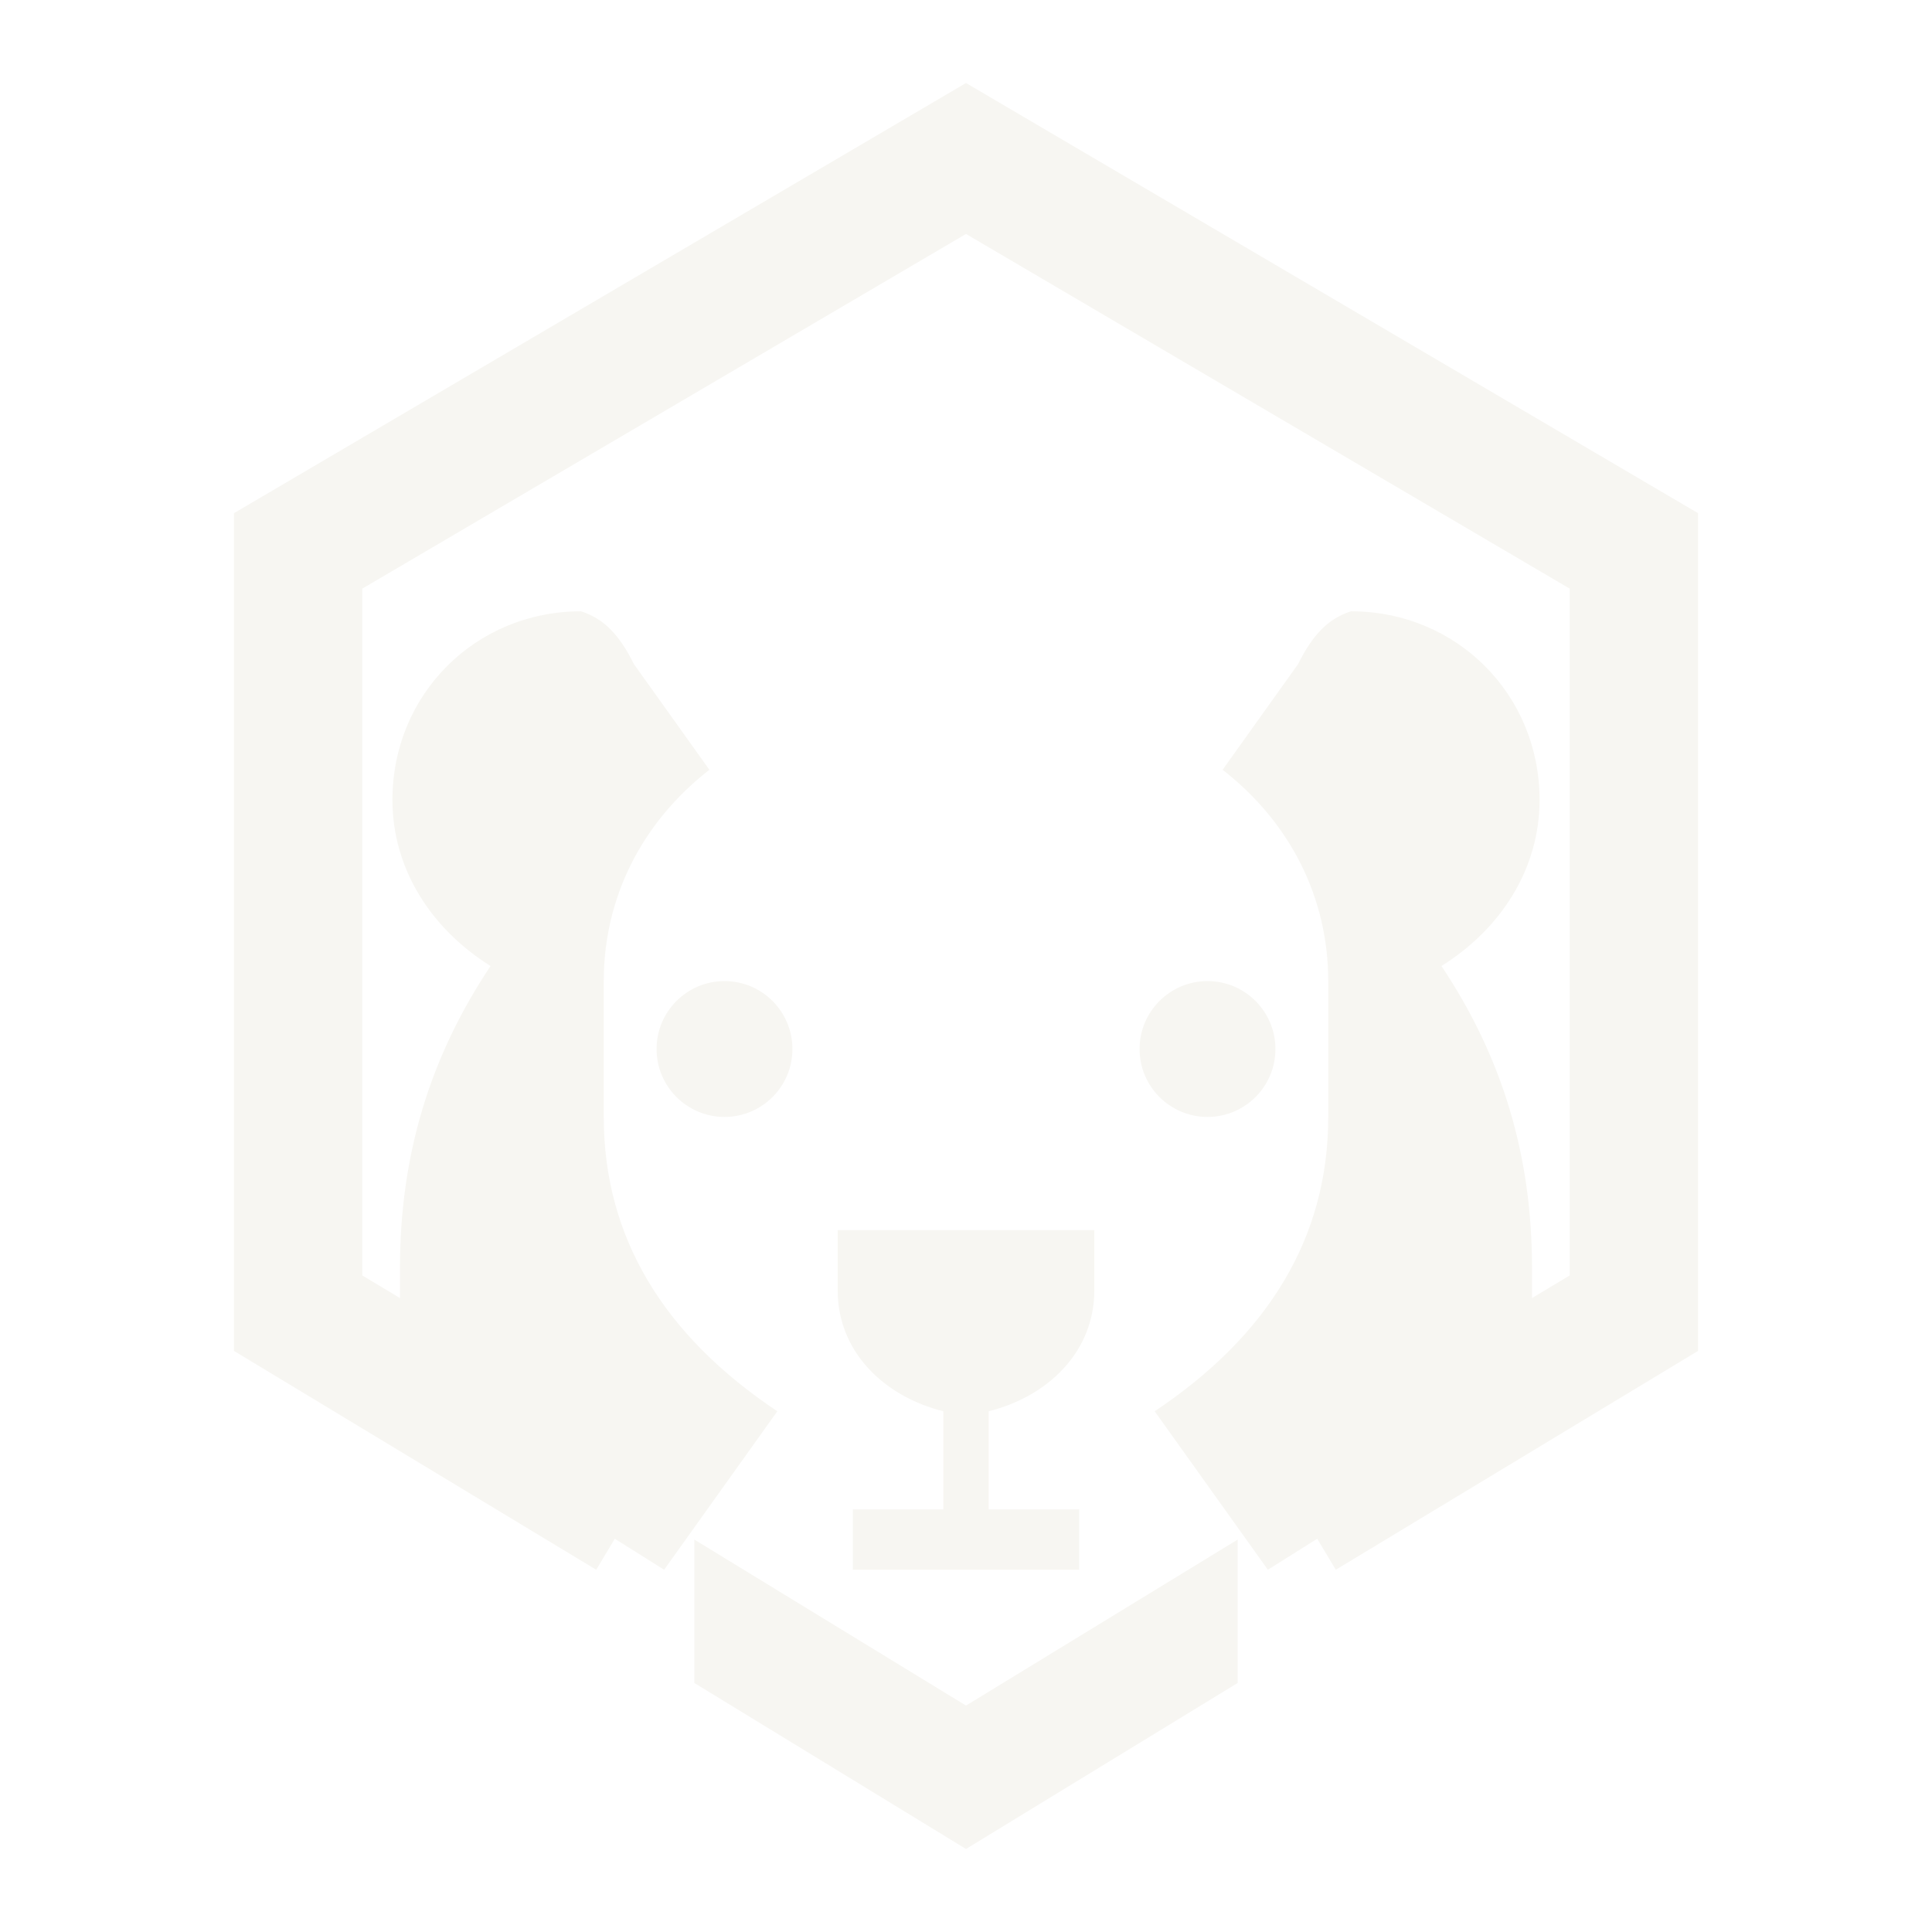
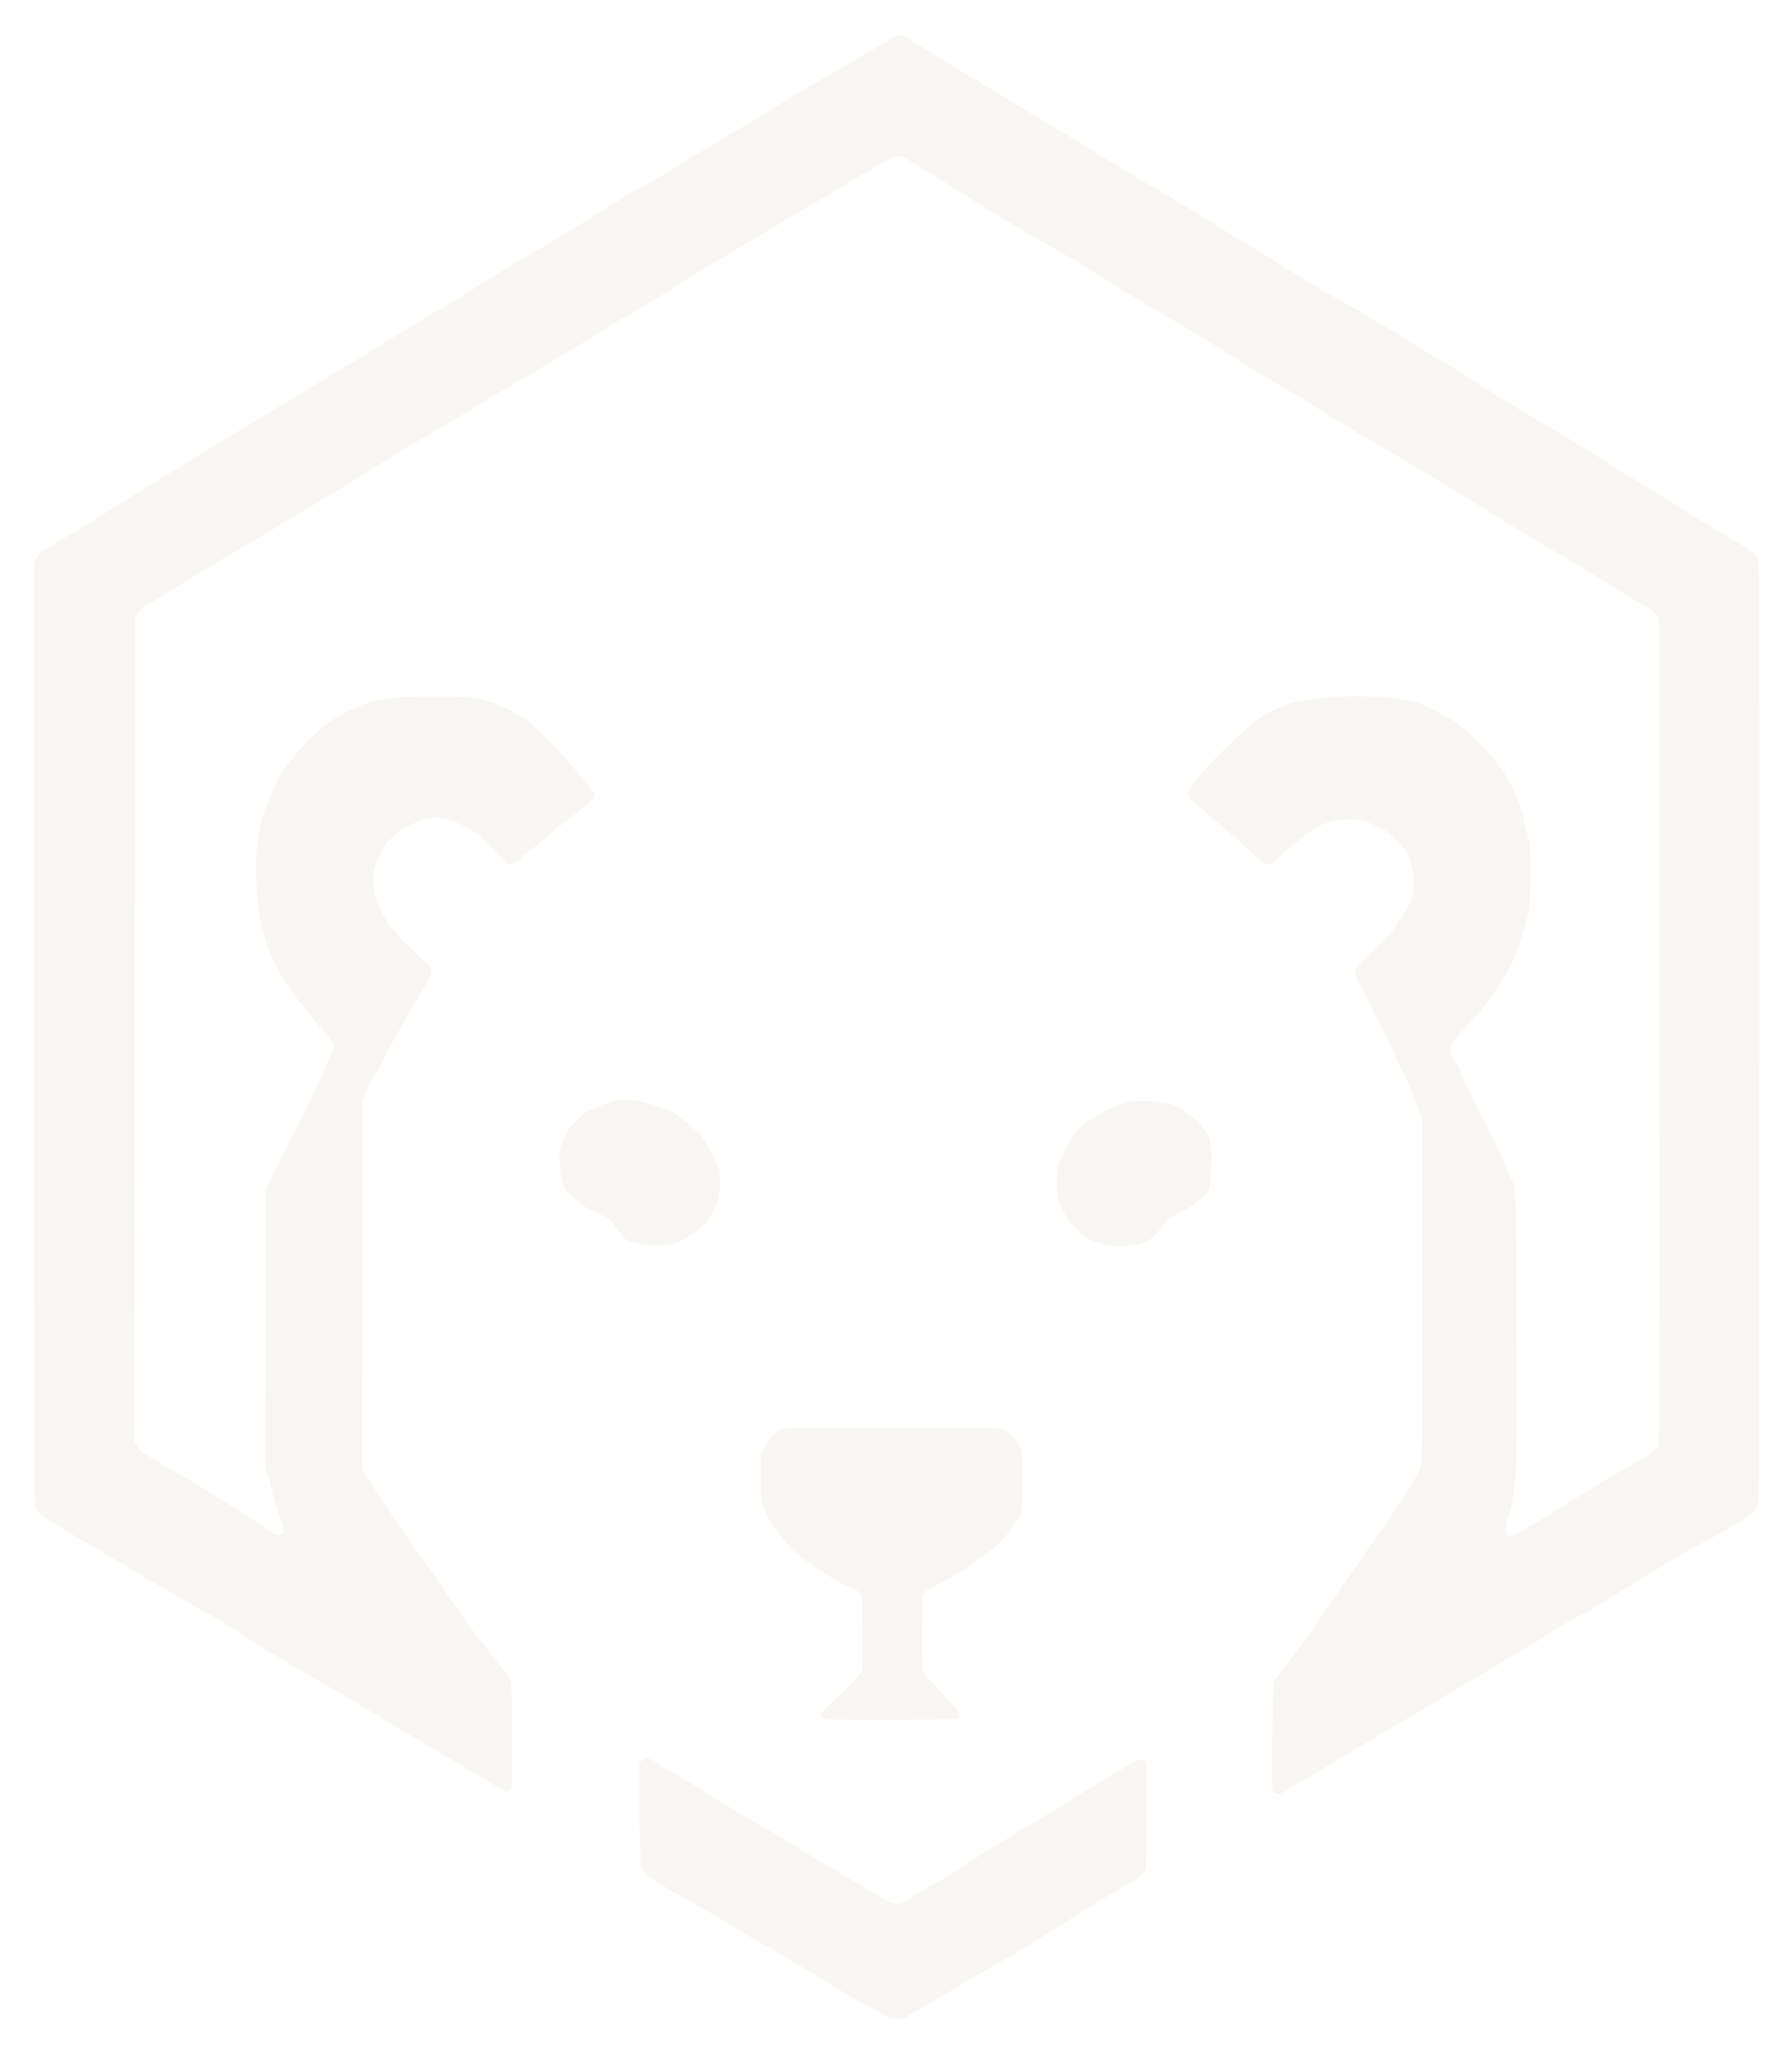
- <svg xmlns="http://www.w3.org/2000/svg" viewBox="0 0 256 256" role="img" aria-labelledby="title">
-   <g fill="#F7F6F2">
-     <path d="M128 11 31 68v111l48 29 9-15-40-24V78l80-47 80 47v91l-40 24 9 15 48-29V68L128 11Z" />
-     <path d="M77 81c-14 0-25 11-25 25 0 9 5 17 13 22-8 12-12 25-12 40v18l35 22 15-21c-15-10-23-23-23-39v-18c0-11 5-21 14-28l-10-14c-2-4-4-6-7-7Zm102 0c14 0 25 11 25 25 0 9-5 17-13 22 8 12 12 25 12 40v18l-35 22-15-21c15-10 23-23 23-39v-18c0-11-5-21-14-28l10-14c2-4 4-6 7-7Z" />
-     <circle cx="96" cy="139" r="9" />
-     <circle cx="160" cy="139" r="9" />
-     <path d="M111 163h34v8c0 8-6 14-14 16v13h12v8h-30v-8h12v-13c-8-2-14-8-14-16v-8Z" />
-     <path d="m92 204 36 22 36-22v19l-36 22-36-22v-19Z" />
+ <svg xmlns="http://www.w3.org/2000/svg" viewBox="0 0 231 264" role="img" aria-labelledby="title" color="#F7F6F2">
+   <g transform="scale(.125)">
+     <path d="M 925 37.373 C 923.075 38.081, 913.625 43.307, 904 48.988 C 894.375 54.669, 883.469 61.008, 879.765 63.074 C 876.061 65.141, 871.837 67.769, 870.380 68.916 C 868.923 70.062, 867.183 71, 866.513 71 C 865.844 71, 862.217 73.022, 858.454 75.494 C 854.690 77.966, 850.686 80.278, 849.556 80.631 C 848.425 80.985, 845.700 82.502, 843.500 84.002 C 841.300 85.503, 837.090 87.948, 834.144 89.436 C 831.198 90.924, 826.968 93.460, 824.744 95.071 C 822.520 96.682, 820.315 98, 819.845 98 C 819.375 98, 812.580 102.116, 804.745 107.146 C 796.910 112.176, 788.025 117.739, 785 119.508 C 772.210 126.989, 767.236 129.985, 762.761 132.906 C 760.154 134.608, 757.634 136, 757.161 136 C 756.687 136, 754.328 137.463, 751.917 139.250 C 749.507 141.037, 744.970 143.850, 741.835 145.500 C 738.700 147.150, 733.824 149.850, 731.001 151.500 C 723.029 156.158, 690.910 175.896, 687 178.539 C 683.607 180.833, 678.667 183.617, 663 192.063 C 649.953 199.097, 641.600 204.029, 639.517 205.927 C 638.408 206.939, 635.925 208.552, 634 209.513 C 632.075 210.474, 626.684 213.760, 622.020 216.816 C 617.357 219.871, 606.557 226.546, 598.020 231.648 C 573.889 246.073, 570.339 248.236, 564.218 252.248 C 561.073 254.309, 558.004 255.996, 557.398 255.998 C 556.792 255.999, 553.213 258.025, 549.445 260.500 C 545.677 262.975, 542.102 265, 541.500 265 C 540.898 265, 537.277 266.994, 533.453 269.431 C 529.629 271.868, 524.025 275.420, 521 277.325 C 517.975 279.229, 511 283.672, 505.500 287.198 C 500 290.723, 491.225 296.241, 486 299.458 C 480.775 302.676, 474.700 306.529, 472.500 308.021 C 470.300 309.512, 466.475 311.757, 464 313.010 C 461.525 314.263, 458.150 316.296, 456.500 317.528 C 454.850 318.760, 452.575 320.048, 451.444 320.390 C 450.314 320.732, 446.402 322.921, 442.751 325.256 C 439.100 327.590, 432.707 331.525, 428.545 334 C 415.803 341.577, 398.843 351.994, 392 356.447 C 388.425 358.774, 382.575 362.398, 379 364.502 C 375.425 366.606, 370.227 369.773, 367.449 371.542 C 364.670 373.310, 360.620 375.663, 358.449 376.771 C 356.277 377.879, 352.035 380.409, 349.023 382.393 C 346.010 384.377, 343.155 386, 342.677 386 C 342.200 386, 340.414 387.012, 338.709 388.250 C 337.005 389.488, 333.244 391.850, 330.353 393.500 C 327.462 395.150, 321.137 399.021, 316.298 402.101 C 311.459 405.182, 303.225 410.190, 298 413.230 C 283.394 421.727, 276.778 425.716, 273.500 428 C 269.591 430.724, 256.156 438.795, 241.041 447.500 C 238.176 449.150, 232.833 452.354, 229.166 454.619 C 225.500 456.884, 214.625 463.589, 205 469.518 C 195.375 475.447, 185.025 481.847, 182 483.740 C 177.237 486.720, 164.759 494.242, 149 503.632 C 146.525 505.107, 141.575 508.204, 138 510.514 C 126.162 518.163, 85.603 543.564, 79.500 547.150 C 76.200 549.089, 70.005 552.661, 65.734 555.088 C 61.462 557.514, 53.812 562.200, 48.734 565.500 C 41.404 570.263, 39.049 572.393, 37.315 575.830 L 35.130 580.161 35.105 1065.659 C 35.082 1503.722, 35.232 1551.540, 36.643 1555.066 C 37.503 1557.216, 39.748 1560.328, 41.631 1561.981 C 43.515 1563.635, 46.956 1565.939, 49.278 1567.101 C 51.600 1568.264, 58.675 1572.467, 65 1576.442 C 75.562 1583.079, 83.664 1587.899, 94.722 1594.123 C 102.650 1598.586, 121.033 1609.490, 132.274 1616.399 C 138.448 1620.193, 148.900 1626.445, 155.500 1630.292 C 162.100 1634.139, 170.200 1638.865, 173.500 1640.794 C 176.800 1642.723, 182.650 1646.100, 186.500 1648.299 C 190.350 1650.498, 196.875 1654.226, 201 1656.584 C 205.125 1658.942, 210.750 1662.079, 213.500 1663.555 C 223.939 1669.158, 238.620 1678.209, 261.150 1692.929 C 269.207 1698.193, 277.982 1703.749, 280.650 1705.275 C 283.317 1706.802, 287.075 1709.005, 289 1710.171 C 296.429 1714.672, 320.941 1728.942, 330 1734.041 C 340.409 1739.899, 369.853 1757.204, 377 1761.664 C 379.475 1763.209, 383.750 1765.757, 386.500 1767.326 C 389.250 1768.896, 392.400 1770.991, 393.500 1771.982 C 394.600 1772.972, 398.200 1775.212, 401.500 1776.959 C 407.545 1780.160, 417.767 1786.029, 426.677 1791.416 C 429.330 1793.019, 442.525 1800.839, 456 1808.792 C 469.475 1816.746, 482.525 1824.541, 485 1826.116 C 487.475 1827.690, 491.531 1829.997, 494.014 1831.243 C 496.497 1832.488, 503.073 1836.542, 508.627 1840.251 C 514.181 1843.960, 520.035 1847.257, 521.636 1847.577 C 523.816 1848.013, 525.024 1847.631, 526.451 1846.054 C 528.282 1844.031, 528.347 1841.801, 528.130 1788.832 C 527.949 1744.619, 527.635 1733.199, 526.543 1731.107 C 525.794 1729.673, 522.748 1725.800, 519.773 1722.500 C 516.798 1719.200, 512.515 1714.025, 510.254 1711 C 507.993 1707.975, 504.404 1703.250, 502.279 1700.500 C 483.341 1676, 467.405 1653.986, 456 1636.571 C 448.056 1624.442, 439.206 1611.719, 429.639 1598.677 C 419.255 1584.520, 414.467 1577.785, 411.032 1572.500 C 409.960 1570.850, 406.342 1565.450, 402.993 1560.500 C 399.643 1555.550, 395.294 1549.025, 393.328 1546 C 391.361 1542.975, 387.154 1536.635, 383.978 1531.911 C 380.803 1527.186, 377.146 1521.336, 375.852 1518.911 L 373.500 1514.500 373.582 1325.500 L 373.664 1136.500 375.914 1130.040 C 377.151 1126.487, 378.946 1122.437, 379.904 1121.040 C 382.103 1117.831, 387.308 1108.558, 391.993 1099.500 C 405.020 1074.312, 410.251 1064.571, 413.282 1059.855 C 415.175 1056.910, 419.855 1049.100, 423.681 1042.500 C 441.563 1011.655, 444.999 1005.181, 444.965 1002.394 C 444.945 1000.802, 444.383 998.552, 443.715 997.394 C 443.047 996.235, 437.283 990.538, 430.908 984.734 C 424.532 978.930, 415.757 970.273, 411.408 965.497 C 407.058 960.721, 401.191 953.245, 398.370 948.885 C 395.548 944.524, 391.552 936.804, 389.489 931.728 C 386.200 923.634, 385.679 921.200, 385.248 911.923 C 384.869 903.760, 385.149 899.995, 386.472 895.423 C 388.571 888.171, 393.898 877.099, 398.307 870.823 C 400.114 868.251, 403.907 863.904, 406.735 861.163 C 410.167 857.837, 415.307 854.506, 422.189 851.147 C 427.860 848.379, 435.415 845.375, 438.979 844.471 C 443.428 843.342, 447.187 843.035, 450.979 843.491 C 461.199 844.722, 469.448 847.173, 478.721 851.737 C 483.792 854.232, 490.317 858.245, 493.221 860.652 C 500.654 866.817, 509.490 875.665, 516.471 883.933 C 519.754 887.823, 523.194 891.244, 524.115 891.537 C 526.641 892.338, 533.771 889.115, 536.065 886.134 C 537.180 884.685, 539.585 882.375, 541.411 881 C 543.237 879.625, 547.378 876.514, 550.615 874.087 C 553.852 871.660, 559.782 866.764, 563.794 863.207 C 567.806 859.651, 572.398 855.787, 573.998 854.621 C 578.808 851.115, 602.122 832.311, 607.750 827.397 C 611.641 824, 613 822.119, 613 820.129 C 613 818.653, 612.238 816.332, 611.306 814.973 C 610.375 813.613, 605.987 808.410, 601.556 803.412 C 597.125 798.414, 590.680 790.915, 587.233 786.747 C 577.766 775.300, 549.232 747.048, 541.939 741.901 C 538.397 739.401, 531.225 735.076, 526 732.290 C 516.233 727.082, 506.494 723.613, 492.500 720.360 C 485.472 718.726, 480.126 718.503, 448.500 718.528 C 419.945 718.549, 409.843 718.916, 399.650 720.301 C 392.583 721.261, 384.198 722.923, 381.018 723.994 C 372.047 727.016, 350.946 736.886, 346.500 740.140 C 344.300 741.750, 341.064 744.065, 339.309 745.284 C 332.467 750.036, 322.164 759.069, 314.987 766.608 C 310.855 770.949, 303.555 779.543, 298.765 785.707 C 290.641 796.162, 282.149 810.226, 280.474 816 C 280.075 817.375, 277.992 822.636, 275.844 827.692 C 273.697 832.747, 270.612 842.647, 268.990 849.692 C 267.367 856.736, 265.517 868.350, 264.878 875.500 C 264.177 883.349, 263.966 895.236, 264.345 905.500 C 265.399 934.042, 266.669 943.899, 271.576 961.626 C 274.031 970.495, 277.182 980.563, 278.578 983.999 C 281.350 990.821, 287.833 1002.551, 294.885 1013.500 C 299.752 1021.058, 308.704 1033.151, 314.739 1040.321 C 316.807 1042.779, 320.750 1047.609, 323.500 1051.054 C 326.250 1054.499, 331.310 1060.508, 334.744 1064.409 C 338.178 1068.309, 341.707 1073.006, 342.587 1074.847 C 344.533 1078.920, 343.835 1083.719, 340.459 1089.480 C 339.156 1091.703, 336.990 1096.441, 335.645 1100.011 C 334.300 1103.580, 330.296 1112.575, 326.747 1120 C 323.198 1127.425, 318.126 1138.225, 315.475 1144 C 312.824 1149.775, 307.887 1159.450, 304.505 1165.500 C 298.550 1176.149, 286.609 1200.013, 277.983 1218.500 L 273.784 1227.500 273.642 1370.500 L 273.500 1513.500 276.249 1520.921 C 277.761 1525.003, 279.705 1532.418, 280.569 1537.398 C 281.433 1542.378, 284.071 1551.638, 286.432 1557.976 C 288.792 1564.314, 291.333 1571.910, 292.078 1574.855 C 293.339 1579.842, 293.301 1580.307, 291.525 1581.605 C 290.476 1582.372, 288.358 1583, 286.818 1583 C 285.231 1583, 282.102 1581.591, 279.599 1579.750 C 272.106 1574.239, 266.917 1570.755, 256.005 1563.910 C 250.227 1560.286, 238.300 1552.786, 229.500 1547.244 C 207.380 1533.314, 196.508 1526.744, 184.500 1520.050 C 168.896 1511.351, 151.082 1500.655, 146.592 1497.288 C 145.281 1496.305, 143.028 1493.639, 141.585 1491.365 L 138.961 1487.229 139.152 1236.365 C 139.258 1098.389, 139.379 907.200, 139.422 811.500 L 139.500 637.500 141.770 633.251 C 143.952 629.165, 145.705 627.739, 156.344 621.391 C 161.384 618.383, 166.096 615.467, 177.658 608.198 C 181.421 605.833, 187.425 602.059, 191 599.812 C 199.734 594.324, 227.807 577.369, 236.500 572.332 C 262.143 557.474, 334.205 514.401, 340.397 510.229 C 343.204 508.339, 347.277 505.884, 349.449 504.774 C 351.620 503.665, 355.670 501.305, 358.449 499.531 C 361.227 497.758, 366.650 494.372, 370.500 492.008 C 374.350 489.643, 379.750 486.276, 382.500 484.526 C 401.207 472.615, 413.536 465.061, 427.500 456.955 C 436.300 451.846, 446.522 445.829, 450.215 443.583 C 453.908 441.337, 460.433 437.524, 464.715 435.110 C 468.997 432.695, 475.200 429.048, 478.500 427.005 C 481.800 424.963, 489.225 420.364, 495 416.785 C 507.707 408.912, 524.427 398.956, 534.254 393.412 C 545.489 387.073, 552.760 382.769, 562 376.987 C 566.675 374.062, 573.317 370.056, 576.761 368.084 C 588.975 361.092, 627.568 337.584, 632 334.438 C 634.475 332.681, 639.200 329.801, 642.500 328.039 C 650.332 323.857, 660.869 317.915, 664.009 315.910 C 665.379 315.035, 671.900 311.024, 678.500 306.997 C 685.100 302.970, 696.800 295.565, 704.500 290.541 C 712.200 285.518, 721.875 279.445, 726 277.046 C 730.125 274.647, 736.200 270.979, 739.500 268.896 C 742.800 266.812, 746.420 264.746, 747.545 264.304 C 748.670 263.862, 751.595 262.227, 754.045 260.670 C 759.942 256.925, 767.198 252.551, 780.289 244.848 C 799.534 233.525, 816.416 223.398, 820.174 220.921 C 822.195 219.589, 827.506 216.475, 831.976 214 C 836.446 211.525, 842.443 208.064, 845.302 206.310 C 848.161 204.555, 852.300 202.146, 854.500 200.957 C 856.700 199.767, 860.750 197.325, 863.500 195.530 C 866.250 193.735, 876.150 187.780, 885.500 182.295 C 894.850 176.811, 905.095 170.788, 908.266 168.912 C 921.286 161.207, 922.205 160.847, 927.749 161.267 C 931.699 161.566, 933.928 162.406, 936.749 164.657 C 938.812 166.303, 943.875 169.596, 948 171.975 C 952.125 174.353, 958.650 178.124, 962.500 180.354 C 966.350 182.584, 974.846 187.950, 981.379 192.278 C 987.913 196.606, 994.275 200.534, 995.518 201.007 C 996.761 201.479, 999.290 203.186, 1001.139 204.798 C 1002.988 206.411, 1006.515 208.753, 1008.978 210.002 C 1013.528 212.310, 1014.379 212.821, 1028.500 221.717 C 1039.447 228.613, 1067.176 245.022, 1074.500 248.938 C 1085.919 255.043, 1093.700 259.509, 1096.594 261.619 C 1098.192 262.784, 1100.473 264.039, 1101.662 264.408 C 1102.851 264.777, 1106.901 267.047, 1110.662 269.452 C 1114.423 271.857, 1119.975 275.385, 1123 277.291 C 1126.025 279.197, 1132.325 283.228, 1137 286.248 C 1145.866 291.976, 1173.217 308.782, 1181 313.285 C 1183.475 314.716, 1188.200 317.313, 1191.500 319.054 C 1194.800 320.796, 1198.850 323.233, 1200.500 324.470 C 1202.150 325.707, 1206.200 328.166, 1209.500 329.935 C 1220.656 335.912, 1226.620 339.472, 1241.082 348.782 C 1249.012 353.887, 1259.325 360.328, 1264 363.094 C 1271.695 367.648, 1279.205 372.449, 1290.500 380.037 C 1292.700 381.515, 1296.075 383.509, 1298 384.469 C 1299.925 385.428, 1303.750 387.677, 1306.500 389.466 C 1311.740 392.875, 1319.149 397.190, 1335 406.068 C 1343.195 410.657, 1352.875 416.822, 1369.500 428.038 C 1371.700 429.522, 1375.750 431.941, 1378.500 433.413 C 1386.401 437.643, 1395.234 442.951, 1398.500 445.432 C 1400.150 446.686, 1403.525 448.731, 1406 449.977 C 1408.475 451.224, 1412.975 453.716, 1416 455.516 C 1419.025 457.316, 1432.750 465.429, 1446.500 473.544 C 1460.250 481.659, 1474.650 490.230, 1478.500 492.589 C 1482.350 494.949, 1488.335 498.594, 1491.800 500.690 C 1495.265 502.785, 1500.440 506.009, 1503.300 507.854 C 1506.160 509.699, 1510.157 512.055, 1512.182 513.090 C 1514.207 514.125, 1522.757 519.399, 1531.182 524.812 C 1539.607 530.224, 1556.175 540.425, 1568 547.481 C 1579.825 554.537, 1592.200 561.968, 1595.500 563.994 C 1598.800 566.021, 1605.775 570.074, 1611 573.002 C 1623.120 579.793, 1632.820 585.610, 1646 593.991 C 1651.775 597.663, 1659.820 602.655, 1663.877 605.084 C 1667.934 607.513, 1675.359 612.062, 1680.377 615.194 C 1685.395 618.326, 1692.425 622.444, 1696 624.346 C 1699.575 626.247, 1704.412 629.578, 1706.750 631.748 C 1710.301 635.044, 1711.012 636.335, 1711.074 639.596 C 1711.114 641.743, 1711.287 833.503, 1711.458 1065.728 C 1711.744 1454.829, 1711.640 1488.214, 1710.134 1491.228 C 1707.744 1496.014, 1697.380 1502.738, 1658 1525.052 C 1653.875 1527.389, 1647.575 1531.209, 1644 1533.540 C 1633.011 1540.706, 1595.220 1563.850, 1581.500 1571.817 C 1563.849 1582.066, 1560.032 1584, 1557.453 1584 C 1556.239 1584, 1554.679 1583.318, 1553.987 1582.484 C 1552.281 1580.429, 1553.297 1572.417, 1556.431 1563.203 C 1557.788 1559.214, 1559.355 1552.474, 1559.913 1548.225 C 1560.471 1543.976, 1561.732 1535.100, 1562.714 1528.500 C 1564.375 1517.341, 1564.481 1506.482, 1564.226 1373.500 C 1563.926 1216.895, 1564.300 1226.548, 1558.054 1214.052 C 1556.527 1210.999, 1554.486 1206.025, 1553.518 1203 C 1552.551 1199.975, 1550.498 1195.250, 1548.957 1192.500 C 1547.415 1189.750, 1545.197 1185.062, 1544.026 1182.082 C 1542.855 1179.102, 1541.069 1175.501, 1540.058 1174.081 C 1539.046 1172.660, 1537.077 1168.689, 1535.682 1165.256 C 1534.287 1161.822, 1532.278 1157.772, 1531.219 1156.256 C 1530.159 1154.740, 1525.805 1146.075, 1521.543 1137 C 1517.282 1127.925, 1512.208 1117.350, 1510.268 1113.500 C 1508.328 1109.650, 1506.111 1104.719, 1505.341 1102.543 C 1504.572 1100.366, 1502.557 1096.426, 1500.864 1093.788 C 1499.171 1091.149, 1497.406 1087.303, 1496.943 1085.240 C 1496.479 1083.178, 1496.480 1079.804, 1496.945 1077.743 C 1497.601 1074.835, 1500.642 1071.036, 1510.530 1060.773 C 1517.537 1053.499, 1525.122 1045.110, 1527.385 1042.129 C 1540.269 1025.159, 1541.526 1023.397, 1548.515 1012.500 C 1552.915 1005.640, 1559.998 992.171, 1564.460 982.179 C 1567.700 974.924, 1570.220 966.345, 1576.701 940.500 C 1577.871 935.836, 1578.225 927.487, 1578.293 903 C 1578.379 871.877, 1578.348 871.380, 1575.706 861.500 C 1574.235 856, 1572.128 847.359, 1571.024 842.297 C 1569.920 837.235, 1567.843 830.485, 1566.409 827.297 C 1564.975 824.109, 1562.997 819.250, 1562.013 816.500 C 1560.308 811.736, 1555.531 802.977, 1551.104 796.500 C 1549.977 794.850, 1547.509 791.224, 1545.620 788.443 C 1543.731 785.661, 1536.656 777.631, 1529.898 770.598 C 1517.563 757.760, 1507.450 748.867, 1497.726 742.307 C 1491.939 738.402, 1470.761 727.553, 1464.503 725.288 C 1462.301 724.491, 1454.650 722.697, 1447.500 721.301 C 1436.239 719.104, 1431.021 718.702, 1408.500 718.300 C 1394.180 718.045, 1377.559 718.301, 1371.500 718.871 C 1348.424 721.042, 1336.692 723.091, 1328 726.471 C 1313.681 732.037, 1304.432 736.612, 1298.332 741.146 C 1286.073 750.259, 1262.898 771.789, 1247.711 788.175 C 1237.094 799.631, 1226.973 811.942, 1225.941 814.656 C 1225.423 816.017, 1225 818.045, 1225 819.164 C 1225 820.282, 1226.463 822.569, 1228.250 824.246 C 1230.037 825.923, 1235.325 830.487, 1240 834.388 C 1260.718 851.675, 1289.400 877.351, 1296.744 885.183 C 1300.251 888.923, 1305.508 892, 1308.391 892 C 1309.264 892, 1312.380 889.862, 1315.315 887.250 C 1318.249 884.638, 1323.735 880.025, 1327.504 877 C 1331.274 873.975, 1335.965 870.096, 1337.929 868.379 C 1347.896 859.670, 1355.170 854.426, 1361.529 851.368 C 1365.394 849.509, 1371.694 847.324, 1375.529 846.511 C 1379.363 845.699, 1386.568 845.027, 1391.540 845.017 C 1396.537 845.008, 1403.240 845.693, 1406.528 846.549 C 1409.800 847.401, 1416.702 850.196, 1421.868 852.760 C 1429.595 856.595, 1432.794 858.956, 1439.924 866.086 C 1445.150 871.312, 1449.819 877.082, 1451.691 880.625 C 1453.397 883.856, 1455.572 889.748, 1456.524 893.717 C 1457.842 899.215, 1458.138 903.621, 1457.768 912.217 C 1457.411 920.504, 1456.704 925.002, 1455.105 929.156 C 1452.533 935.834, 1444.085 949.548, 1436.195 959.853 C 1433.098 963.898, 1426.552 971.098, 1421.647 975.853 C 1416.743 980.609, 1409.416 987.710, 1405.365 991.633 C 1398.396 998.384, 1398 999.005, 1398 1003.192 C 1398 1006.516, 1398.901 1009.097, 1401.618 1013.559 C 1403.608 1016.826, 1406.564 1022.424, 1408.188 1025.998 C 1409.811 1029.572, 1411.721 1033.172, 1412.433 1033.998 C 1413.145 1034.824, 1414.678 1038.369, 1415.840 1041.875 C 1417.002 1045.381, 1419.071 1049.716, 1420.438 1051.507 C 1421.804 1053.298, 1423.695 1056.696, 1424.640 1059.058 C 1425.585 1061.420, 1427.853 1065.834, 1429.679 1068.867 C 1431.506 1071.901, 1433 1074.935, 1433 1075.610 C 1433 1076.285, 1434.788 1080.362, 1436.974 1084.669 C 1442.851 1096.250, 1450.756 1113.226, 1455.291 1124 C 1457.490 1129.225, 1461.106 1138.675, 1463.327 1145 L 1467.365 1156.500 1467.253 1330 C 1467.152 1486.265, 1466.979 1504.209, 1465.516 1510.634 C 1464.608 1514.626, 1462.426 1520.132, 1460.563 1523.134 C 1458.732 1526.085, 1455.183 1531.875, 1452.676 1536 C 1448.744 1542.469, 1438.689 1557.720, 1424.960 1578.037 C 1422.902 1581.082, 1420.462 1584.202, 1419.536 1584.970 C 1418.611 1585.738, 1416.981 1587.971, 1415.913 1589.933 C 1414.846 1591.895, 1411.261 1597.325, 1407.947 1602 C 1404.632 1606.675, 1397.634 1616.800, 1392.395 1624.500 C 1387.156 1632.200, 1380.427 1641.875, 1377.441 1646 C 1374.455 1650.125, 1370.811 1655.525, 1369.343 1658 C 1367.874 1660.475, 1365.703 1663.625, 1364.519 1665 C 1363.334 1666.375, 1361.548 1668.850, 1360.550 1670.500 C 1359.552 1672.150, 1357.077 1675.750, 1355.049 1678.500 C 1353.022 1681.250, 1347.542 1688.675, 1342.871 1695 C 1338.201 1701.325, 1332.621 1708.975, 1330.472 1712 C 1328.322 1715.025, 1323.920 1720.650, 1320.688 1724.500 C 1317.457 1728.350, 1314.377 1732.615, 1313.845 1733.978 C 1313.289 1735.401, 1312.641 1759.556, 1312.324 1790.730 C 1311.824 1839.890, 1311.927 1845.239, 1313.409 1847.502 C 1315.182 1850.207, 1318.095 1850.675, 1322.574 1848.972 C 1324.061 1848.406, 1326.563 1846.863, 1328.133 1845.541 C 1329.704 1844.220, 1336.953 1839.929, 1344.244 1836.006 C 1351.535 1832.083, 1358.929 1827.889, 1360.675 1826.687 C 1366.215 1822.870, 1401.308 1801.621, 1417.333 1792.379 C 1420.540 1790.529, 1424.314 1788.112, 1425.717 1787.008 C 1427.121 1785.903, 1428.817 1785, 1429.487 1785 C 1430.156 1785, 1433.686 1783.087, 1437.332 1780.750 C 1440.978 1778.412, 1447.457 1774.531, 1451.731 1772.125 C 1462.531 1766.043, 1475.563 1758.318, 1481.500 1754.480 C 1488.803 1749.758, 1515.640 1733.760, 1529.500 1725.866 C 1536.100 1722.107, 1543.750 1717.631, 1546.500 1715.918 C 1556.972 1709.398, 1567.083 1703.356, 1573.974 1699.500 C 1577.907 1697.300, 1587.847 1691.110, 1596.065 1685.744 C 1604.283 1680.378, 1614.492 1674.140, 1618.753 1671.883 C 1639.294 1660.999, 1651.861 1653.924, 1659.500 1648.944 C 1665.963 1644.731, 1674.659 1639.319, 1691.705 1628.903 C 1697.642 1625.274, 1706.325 1619.918, 1711 1617 C 1715.675 1614.082, 1722.088 1610.188, 1725.250 1608.347 C 1728.412 1606.506, 1733.813 1603.353, 1737.250 1601.340 C 1740.688 1599.327, 1748.900 1594.792, 1755.500 1591.263 C 1775.474 1580.583, 1786.946 1573.974, 1798.695 1566.376 C 1807.824 1560.473, 1810.291 1558.350, 1812.068 1554.868 C 1814.167 1550.753, 1814.255 1549.323, 1814.496 1515.549 C 1814.634 1496.272, 1814.815 1277.644, 1814.900 1029.708 C 1815.042 613.480, 1814.928 578.651, 1813.411 575.455 C 1811.120 570.625, 1805.168 566.614, 1771 546.871 C 1760.271 540.671, 1752.413 535.857, 1741.566 528.840 C 1735.904 525.176, 1729.523 521.215, 1727.386 520.037 C 1725.249 518.859, 1720.800 516.124, 1717.500 513.960 C 1714.200 511.795, 1707.986 507.882, 1703.691 505.262 C 1699.395 502.643, 1692.420 498.382, 1688.191 495.792 C 1683.961 493.203, 1678.700 490.106, 1676.500 488.908 C 1674.300 487.711, 1670.700 485.493, 1668.500 483.979 C 1662.758 480.028, 1641.422 466.511, 1628 458.321 C 1616.488 451.296, 1612.793 449.106, 1602.999 443.500 C 1600.116 441.850, 1595.449 438.990, 1592.629 437.144 C 1589.808 435.299, 1585.272 432.658, 1582.549 431.276 C 1579.826 429.893, 1576.451 427.984, 1575.049 427.032 C 1573.647 426.081, 1568.450 422.888, 1563.500 419.938 C 1558.550 416.988, 1547.449 410.057, 1538.830 404.537 C 1530.212 399.017, 1519.501 392.250, 1515.028 389.500 C 1510.555 386.750, 1504.557 382.990, 1501.698 381.144 C 1498.839 379.299, 1494.394 376.720, 1491.821 375.413 C 1489.247 374.107, 1486.852 372.569, 1486.498 371.997 C 1486.144 371.424, 1483.300 369.597, 1480.177 367.938 C 1477.055 366.278, 1472.250 363.498, 1469.500 361.760 C 1466.750 360.023, 1459.775 355.719, 1454 352.196 C 1448.225 348.674, 1441.700 344.549, 1439.500 343.030 C 1437.300 341.511, 1433.532 339.270, 1431.126 338.050 C 1428.720 336.831, 1424.940 334.520, 1422.726 332.916 C 1420.512 331.312, 1418.160 330, 1417.500 330 C 1416.840 330, 1414.320 328.548, 1411.900 326.774 C 1409.480 324.999, 1404.800 322.130, 1401.500 320.399 C 1392.589 315.723, 1378.370 307.843, 1371 303.496 C 1367.425 301.388, 1361.800 298.144, 1358.500 296.288 C 1355.200 294.432, 1346.875 289.345, 1340 284.983 C 1333.125 280.621, 1325.475 275.833, 1323 274.342 C 1320.525 272.852, 1316.877 270.379, 1314.894 268.846 C 1312.911 267.314, 1310.145 265.625, 1308.747 265.094 C 1307.350 264.563, 1303.305 262.187, 1299.759 259.814 C 1293.358 255.531, 1291.573 254.451, 1281 248.468 C 1277.975 246.756, 1271.675 242.953, 1267 240.017 C 1262.325 237.081, 1254.675 232.362, 1250 229.531 C 1235.586 220.803, 1232.017 218.607, 1227.175 215.486 C 1224.604 213.829, 1219.800 210.954, 1216.500 209.099 C 1213.200 207.243, 1209.228 204.662, 1207.673 203.363 C 1206.119 202.063, 1204.273 201, 1203.572 201 C 1202.870 201, 1199.213 198.975, 1195.445 196.500 C 1191.677 194.025, 1188.250 192, 1187.831 192 C 1187.411 192, 1184.377 190.312, 1181.088 188.250 C 1177.799 186.188, 1171.821 182.547, 1167.804 180.160 C 1150.114 169.650, 1127.589 155.882, 1118.698 150.146 C 1115.839 148.301, 1111.700 145.888, 1109.500 144.783 C 1107.300 143.678, 1104.600 141.992, 1103.500 141.037 C 1102.400 140.081, 1099.025 137.952, 1096 136.306 C 1090.098 133.094, 1081.556 128.060, 1073.500 123.045 C 1070.750 121.333, 1066.025 118.452, 1063 116.642 C 1059.975 114.833, 1052.550 110.279, 1046.500 106.522 C 1031.283 97.073, 1025.389 93.563, 1019 90.146 C 1015.975 88.528, 1011.751 85.808, 1009.612 84.102 C 1007.474 82.396, 1005.256 81, 1004.682 81 C 1004.109 81, 1000.908 79.266, 997.570 77.146 C 994.231 75.027, 989.475 72.087, 987 70.613 C 981.984 67.625, 973.714 62.502, 959.215 53.402 C 953.872 50.047, 947.250 46.015, 944.500 44.441 C 941.750 42.867, 937.745 40.324, 935.600 38.790 C 933.455 37.255, 930.980 36.020, 930.100 36.044 C 929.220 36.068, 926.925 36.666, 925 37.373 M 633.496 1135.333 C 625.299 1137.413, 609.611 1143.826, 604.381 1147.235 C 601.696 1148.985, 596.631 1153.360, 593.124 1156.958 C 588.601 1161.600, 585.503 1166.042, 582.459 1172.253 C 579.071 1179.168, 578.022 1182.585, 577.465 1188.529 C 577.074 1192.707, 577.257 1200.765, 577.877 1206.645 C 579.298 1220.120, 582.267 1227.100, 589.369 1233.663 C 592.191 1236.271, 597.682 1240.517, 601.570 1243.098 C 605.459 1245.680, 611.984 1249.188, 616.070 1250.894 C 620.157 1252.601, 624.912 1254.860, 626.639 1255.916 C 628.365 1256.971, 632.619 1261.985, 636.093 1267.057 C 639.567 1272.128, 643.735 1277.085, 645.356 1278.070 C 646.977 1279.056, 651.948 1280.893, 656.402 1282.152 C 662.924 1283.996, 667.030 1284.447, 677.500 1284.467 C 688.568 1284.488, 691.442 1284.152, 696.839 1282.205 C 703.625 1279.758, 713.785 1273.823, 720.842 1268.184 C 723.230 1266.276, 727.196 1261.967, 729.654 1258.607 C 732.113 1255.248, 735.682 1249.281, 737.586 1245.346 C 740.042 1240.268, 741.367 1235.717, 742.148 1229.667 C 742.800 1224.615, 742.950 1217.560, 742.516 1212.352 C 741.845 1204.295, 741.307 1202.637, 736.065 1192.463 C 732.920 1186.358, 728.822 1179.144, 726.959 1176.432 C 721.564 1168.579, 712.114 1159.775, 697 1148.521 C 694.525 1146.678, 690.250 1144.501, 687.500 1143.682 C 684.750 1142.864, 677.100 1140.494, 670.500 1138.417 C 660.578 1135.295, 656.768 1134.590, 648.500 1134.352 C 642.703 1134.185, 636.397 1134.597, 633.496 1135.333 M 1163.646 1136.562 C 1154.556 1138.606, 1142.678 1143.367, 1136.500 1147.443 C 1133.750 1149.257, 1129.475 1151.946, 1127 1153.418 C 1118.932 1158.218, 1114.361 1161.854, 1110.553 1166.501 C 1103.780 1174.766, 1092.655 1195.736, 1091.031 1203.299 C 1089.707 1209.460, 1089.702 1227.154, 1091.021 1234.109 C 1091.582 1237.069, 1093.312 1242.193, 1094.864 1245.496 C 1098.492 1253.214, 1105.672 1263.382, 1111.176 1268.597 C 1113.554 1270.851, 1117.525 1274.079, 1120 1275.770 C 1122.475 1277.461, 1129 1280.308, 1134.500 1282.096 C 1143.365 1284.978, 1145.691 1285.334, 1155 1285.234 C 1162.033 1285.158, 1168.097 1284.444, 1173.365 1283.072 C 1177.691 1281.945, 1183.067 1280.005, 1185.312 1278.762 C 1187.557 1277.518, 1191.362 1274.025, 1193.768 1271 C 1204.781 1257.152, 1205.858 1256.163, 1214.275 1252.159 C 1223.880 1247.590, 1236.838 1238.791, 1242.418 1233.048 C 1245.522 1229.853, 1246.612 1227.716, 1247.667 1222.758 C 1248.400 1219.316, 1249.282 1210.200, 1249.628 1202.500 C 1250.109 1191.782, 1249.887 1186.563, 1248.681 1180.237 C 1247.540 1174.253, 1246.204 1170.666, 1243.839 1167.237 C 1242.043 1164.631, 1238.757 1160.551, 1236.537 1158.168 C 1231.164 1152.403, 1221.523 1144.783, 1216.169 1142.071 C 1208.419 1138.144, 1197.393 1135.910, 1183.500 1135.451 C 1174.074 1135.139, 1168.615 1135.445, 1163.646 1136.562 M 808 1473.532 C 801.743 1475.469, 791.274 1485.632, 787.431 1493.500 L 784.500 1499.500 784.500 1522 C 784.500 1541, 784.785 1545.425, 786.335 1550.448 C 789.654 1561.202, 797.022 1574.133, 806.592 1586 C 816.577 1598.382, 824.093 1605.145, 838.689 1614.886 C 853.655 1624.873, 866.105 1632.086, 875.497 1636.211 C 880.449 1638.386, 885.241 1640.831, 886.147 1641.644 C 887.053 1642.458, 888.262 1645.008, 888.835 1647.312 C 889.430 1649.705, 889.977 1666.289, 890.110 1686 C 890.317 1716.689, 890.155 1720.887, 888.648 1724 C 887.716 1725.925, 881.001 1733.370, 873.727 1740.545 C 866.452 1747.719, 857.725 1756.044, 854.334 1759.045 C 847.471 1765.117, 845.837 1768.837, 848.754 1771.754 C 850.434 1773.434, 854.574 1773.533, 919.459 1773.441 C 979.913 1773.356, 988.498 1773.158, 989.337 1771.827 C 989.864 1770.992, 989.992 1769.105, 989.623 1767.633 C 988.885 1764.695, 981.209 1755.696, 964.221 1737.855 C 955.682 1728.886, 952.875 1725.250, 952.010 1722.037 C 951.247 1719.205, 950.985 1706.228, 951.193 1681.636 C 951.474 1648.432, 951.654 1645.173, 953.342 1642.599 C 954.586 1640.702, 958.648 1638.146, 965.842 1634.732 C 975.381 1630.205, 996.418 1617.805, 1003 1612.829 C 1004.375 1611.789, 1010.094 1607.574, 1015.709 1603.463 C 1021.324 1599.351, 1029.066 1592.788, 1032.914 1588.878 C 1036.762 1584.969, 1042.341 1578.109, 1045.311 1573.635 C 1055.280 1558.620, 1054.500 1562.535, 1054.500 1527.500 C 1054.500 1496.874, 1054.471 1496.442, 1052.121 1491.668 C 1050.812 1489.010, 1047.280 1484.176, 1044.272 1480.927 C 1039.988 1476.300, 1037.699 1474.691, 1033.719 1473.509 C 1029.318 1472.202, 1014.155 1472.009, 920.568 1472.070 C 831.160 1472.127, 811.723 1472.380, 808 1473.532 M 665.500 1813.716 C 664.400 1813.982, 662.515 1815.107, 661.312 1816.216 L 659.123 1818.233 659.615 1867.867 C 659.891 1895.799, 660.562 1919.905, 661.148 1923 C 662.049 1927.752, 662.923 1929.200, 667.571 1933.641 C 670.530 1936.469, 676.225 1940.440, 680.226 1942.467 C 684.227 1944.494, 688.405 1946.995, 689.510 1948.025 C 690.616 1949.055, 694.062 1951.022, 697.168 1952.396 C 700.275 1953.769, 703.126 1955.394, 703.504 1956.006 C 703.882 1956.618, 707.186 1958.603, 710.846 1960.417 C 714.506 1962.230, 720.041 1965.241, 723.147 1967.107 C 726.253 1968.973, 732.008 1972.300, 735.936 1974.500 C 739.864 1976.700, 750.022 1982.853, 758.509 1988.173 C 766.996 1993.493, 774.766 1998.108, 775.775 1998.429 C 776.785 1998.749, 780.690 2001.034, 784.454 2003.506 C 788.217 2005.978, 791.870 2008, 792.572 2008 C 793.273 2008, 795.994 2009.639, 798.619 2011.643 C 801.244 2013.646, 805.251 2016.108, 807.524 2017.113 C 809.796 2018.119, 812.746 2019.794, 814.078 2020.836 C 815.410 2021.877, 818.750 2023.916, 821.500 2025.366 C 827.517 2028.537, 834.756 2032.860, 859.411 2048 C 869.711 2054.325, 880.019 2060.564, 882.319 2061.865 C 884.619 2063.166, 888.975 2065.684, 892 2067.460 C 895.025 2069.235, 899.525 2071.471, 902 2072.428 C 904.475 2073.384, 907.955 2075.272, 909.734 2076.622 C 911.513 2077.973, 914.832 2079.735, 917.110 2080.539 C 919.388 2081.342, 923.467 2082, 926.175 2082 C 928.884 2082, 932.314 2081.371, 933.800 2080.602 C 935.285 2079.833, 938.908 2077.583, 941.850 2075.602 C 944.793 2073.621, 947.763 2072, 948.450 2072 C 949.138 2072, 951.525 2070.678, 953.756 2069.062 C 955.987 2067.446, 960.442 2064.743, 963.656 2063.054 C 966.870 2061.366, 978.275 2054.577, 989 2047.968 C 999.725 2041.359, 1010.300 2035.118, 1012.500 2034.099 C 1014.700 2033.081, 1018.908 2030.617, 1021.850 2028.624 C 1024.793 2026.631, 1027.718 2024.998, 1028.350 2024.996 C 1028.983 2024.993, 1031.525 2023.615, 1034 2021.933 C 1036.475 2020.251, 1040.970 2017.755, 1043.990 2016.386 C 1047.009 2015.018, 1050.384 2013.072, 1051.490 2012.062 C 1052.595 2011.052, 1055.525 2009.210, 1058 2007.969 C 1060.475 2006.727, 1063.850 2004.706, 1065.500 2003.478 C 1067.150 2002.249, 1073.225 1998.414, 1079 1994.955 C 1088.316 1989.375, 1099.161 1982.377, 1111.500 1973.984 C 1113.700 1972.488, 1117.750 1970.057, 1120.500 1968.583 C 1123.250 1967.109, 1126.850 1964.988, 1128.500 1963.870 C 1133.465 1960.505, 1142.152 1955.300, 1148.177 1952.080 C 1151.300 1950.410, 1154.144 1948.576, 1154.498 1948.003 C 1154.852 1947.431, 1157.472 1945.781, 1160.321 1944.337 C 1169.370 1939.752, 1178.437 1933.246, 1180.380 1929.945 C 1182.142 1926.951, 1182.287 1923.370, 1182.686 1872.914 C 1182.985 1835.173, 1182.786 1818.468, 1182.021 1817.039 C 1181.164 1815.439, 1179.936 1815, 1176.309 1815 C 1172.523 1815, 1170.498 1815.790, 1165.094 1819.378 C 1157.340 1824.527, 1153.309 1826.959, 1146.500 1830.598 C 1143.750 1832.067, 1139.064 1835.009, 1136.087 1837.135 C 1133.110 1839.261, 1130.278 1841, 1129.794 1841 C 1129.310 1841, 1126.280 1842.688, 1123.061 1844.750 C 1119.841 1846.813, 1115.248 1849.684, 1112.854 1851.131 C 1110.459 1852.578, 1104.450 1856.332, 1099.500 1859.473 C 1094.550 1862.614, 1085.100 1868.354, 1078.500 1872.230 C 1071.900 1876.105, 1064.215 1880.742, 1061.422 1882.534 C 1058.629 1884.326, 1054.049 1886.955, 1051.243 1888.377 C 1048.437 1889.799, 1045.853 1891.429, 1045.500 1892 C 1045.147 1892.571, 1042.563 1894.201, 1039.757 1895.623 C 1036.951 1897.045, 1032.146 1899.808, 1029.078 1901.763 C 1026.010 1903.718, 1021.250 1906.751, 1018.500 1908.503 C 1015.750 1910.255, 1009.675 1914.166, 1005 1917.193 C 977.318 1935.120, 970.259 1939.476, 962.106 1943.666 C 958.589 1945.473, 954.989 1947.585, 954.106 1948.359 C 953.222 1949.133, 950.491 1950.778, 948.035 1952.014 C 945.579 1953.249, 941.304 1955.961, 938.535 1958.039 C 935.766 1960.118, 931.661 1962.307, 929.413 1962.904 C 926.224 1963.751, 924.246 1963.668, 920.406 1962.528 C 917.699 1961.724, 912.588 1959.027, 909.047 1956.533 C 905.506 1954.040, 902.114 1952, 901.508 1952 C 900.902 1952, 897.412 1950.088, 893.752 1947.750 C 890.092 1945.412, 883.588 1941.528, 879.299 1939.118 C 875.010 1936.707, 861.678 1928.832, 849.673 1921.618 C 837.668 1914.403, 826.418 1907.655, 824.673 1906.622 C 822.928 1905.590, 819.250 1903.273, 816.500 1901.473 C 813.750 1899.674, 809.169 1897.040, 806.321 1895.620 C 803.472 1894.200, 800.853 1892.571, 800.500 1892 C 800.147 1891.429, 797.528 1889.792, 794.679 1888.362 C 791.831 1886.931, 787.025 1884.301, 784 1882.516 C 780.975 1880.730, 774.675 1877.019, 770 1874.268 C 760.850 1868.884, 729.684 1849.739, 721.500 1844.475 C 718.750 1842.706, 714.320 1839.963, 711.655 1838.379 C 708.991 1836.796, 703.591 1833.581, 699.655 1831.236 C 695.720 1828.891, 690.475 1826.011, 688 1824.837 C 685.525 1823.662, 681.665 1821.203, 679.423 1819.372 C 677.180 1817.541, 673.707 1815.358, 671.705 1814.521 C 669.703 1813.685, 667.937 1813.052, 667.782 1813.116 C 667.627 1813.180, 666.600 1813.450, 665.500 1813.716" stroke="none" fill="currentColor" fill-rule="evenodd" />
  </g>
</svg>
